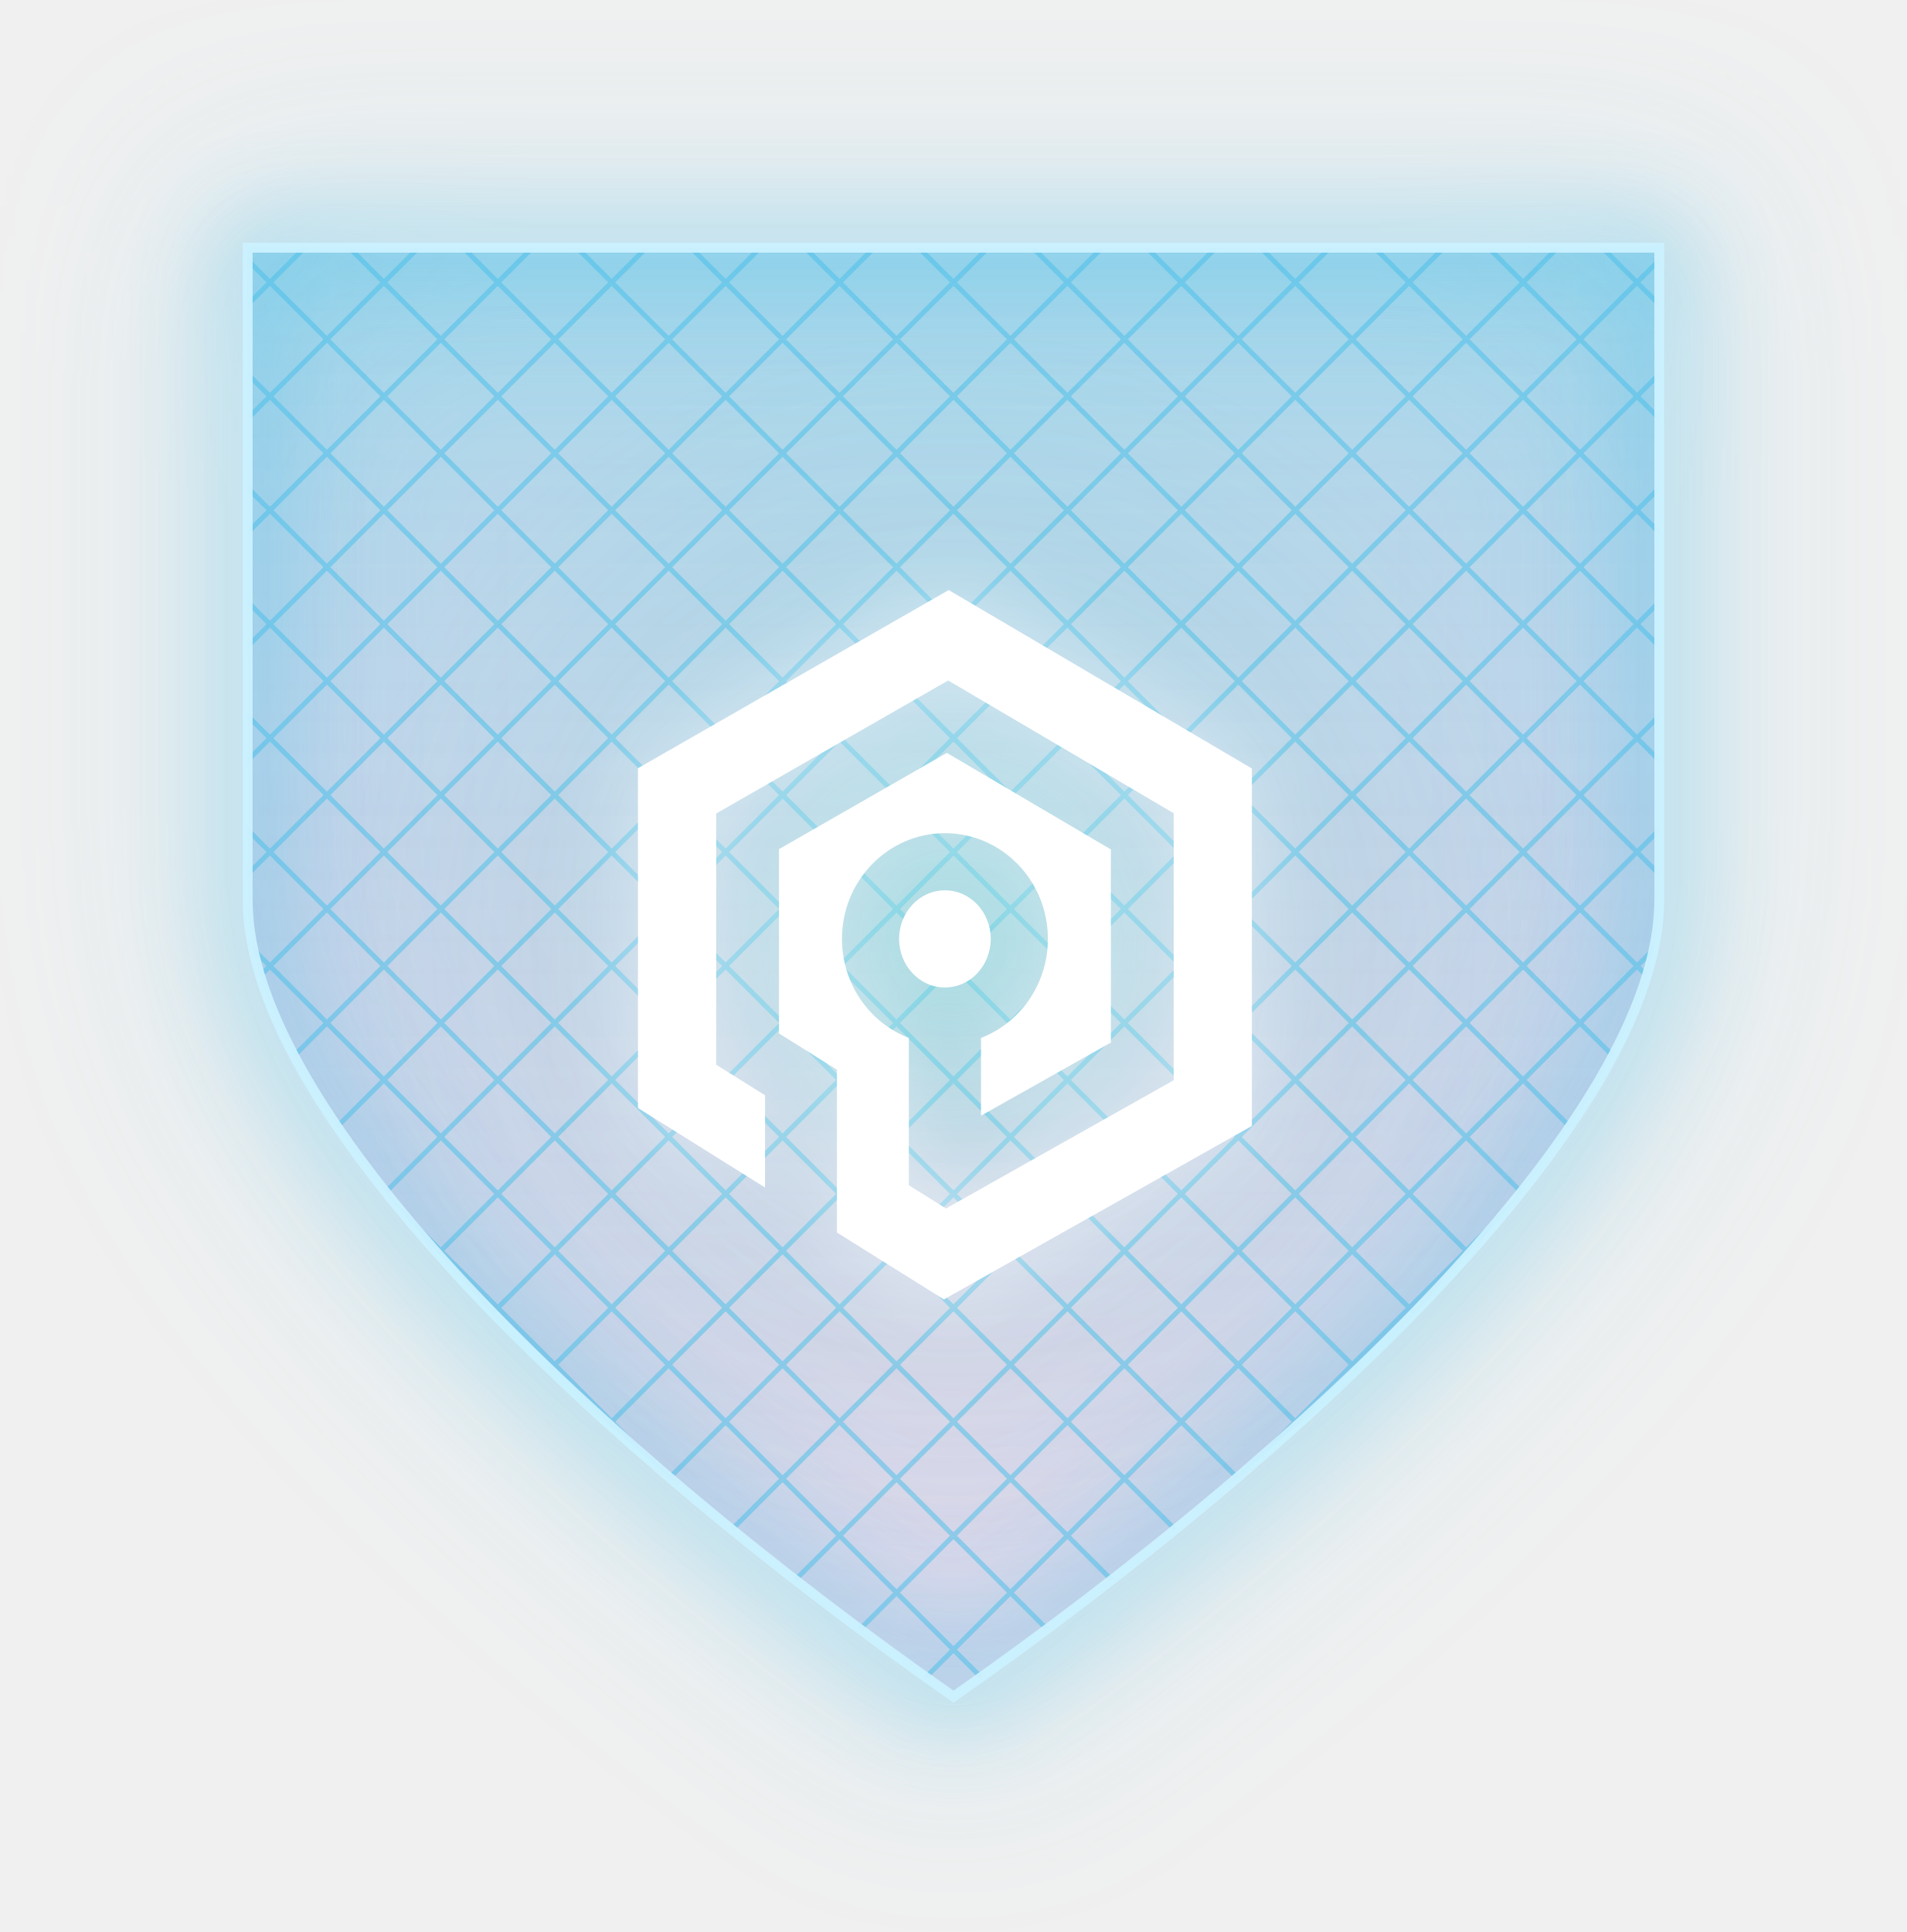
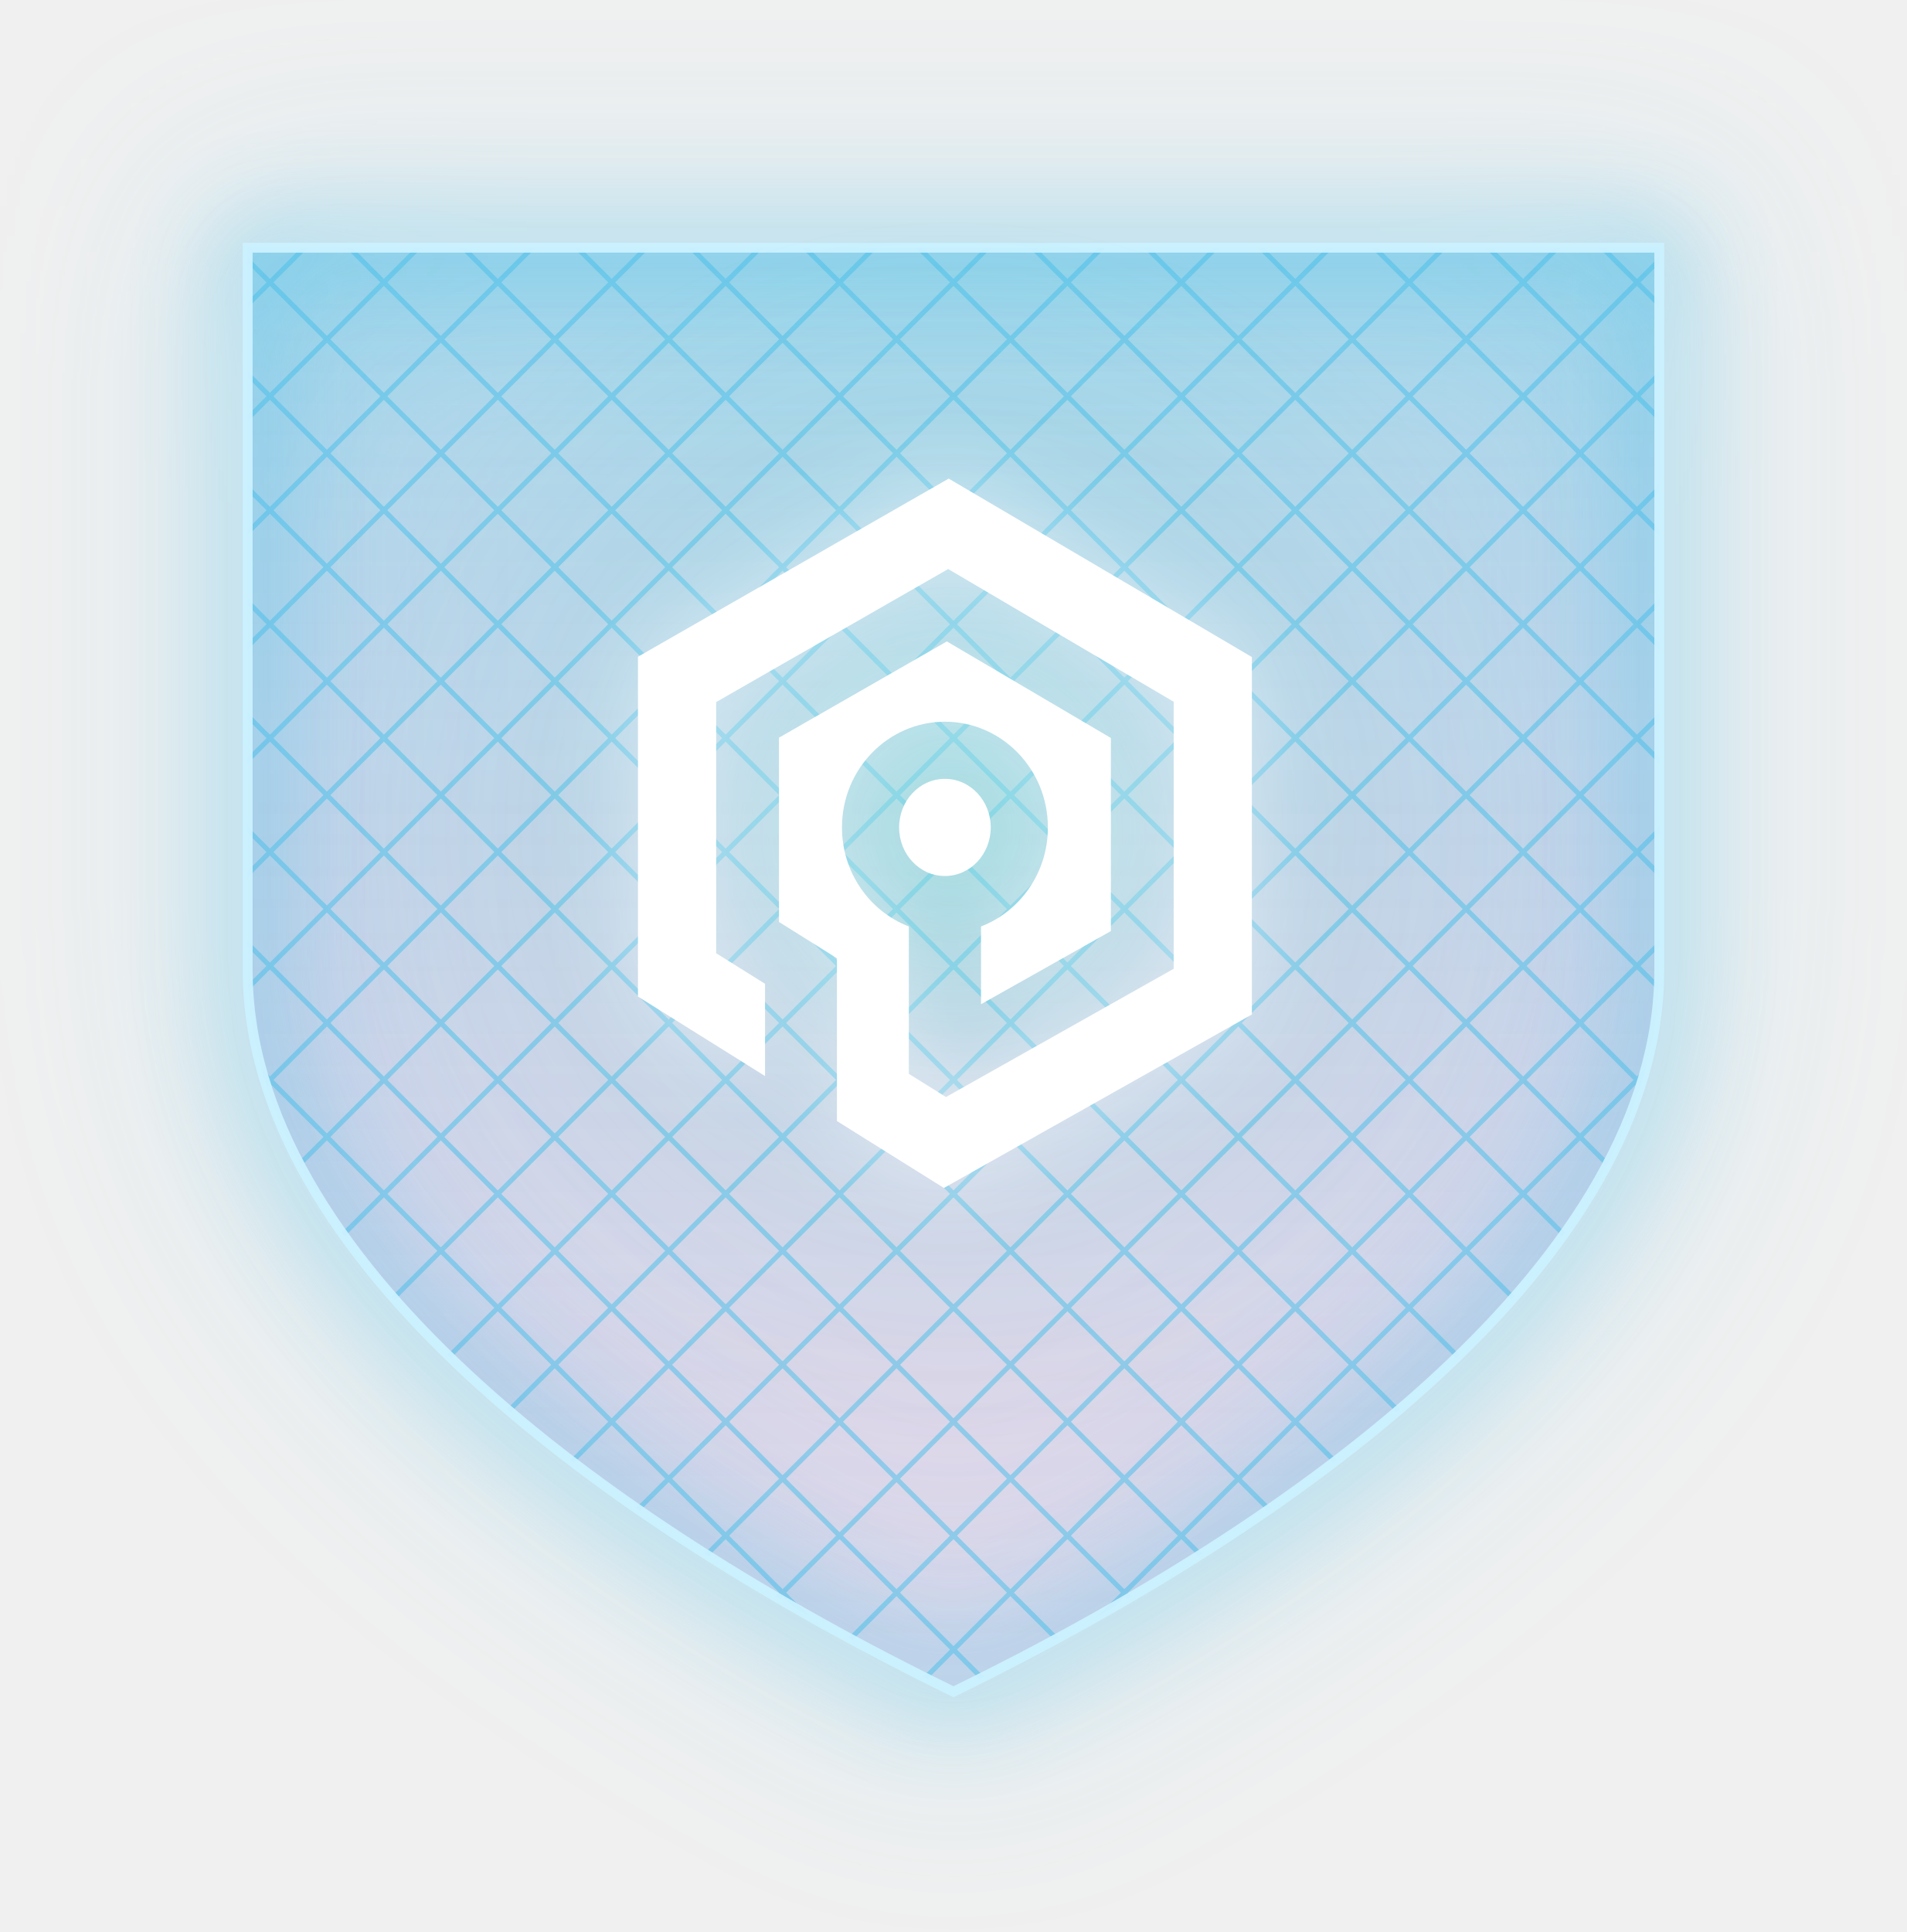
<svg xmlns="http://www.w3.org/2000/svg" width="770" height="780" viewBox="575 155 770 780">
  <defs>
    <linearGradient id="sky" x1="0" y1="0" x2="0.32" y2="1">
      <stop offset="0" stop-color="#060A24" />
      <stop offset="0.48" stop-color="#171043" />
      <stop offset="1" stop-color="#301868" />
    </linearGradient>
    <radialGradient id="vignette" gradientUnits="userSpaceOnUse" cx="960" cy="540" r="1180">
      <stop offset="0.5" stop-color="#03040F" stop-opacity="0" />
      <stop offset="1" stop-color="#03040F" stop-opacity="0.8" />
    </radialGradient>
    <radialGradient id="scrim">
      <stop offset="0" stop-color="#060A24" stop-opacity="0.72" />
      <stop offset="0.6" stop-color="#060A24" stop-opacity="0.45" />
      <stop offset="1" stop-color="#060A24" stop-opacity="0" />
    </radialGradient>
    <filter id="grain" x="0" y="0" width="100%" height="100%">
      <feTurbulence type="fractalNoise" baseFrequency="0.85" numOctaves="4" stitchTiles="stitch" />
      <feColorMatrix type="saturate" values="0" />
    </filter>
    <radialGradient id="h-cyan">
      <stop offset="0" stop-color="#46BDE9" stop-opacity="0.75" />
      <stop offset="0.4" stop-color="#46BDE9" stop-opacity="0.22" />
      <stop offset="1" stop-color="#46BDE9" stop-opacity="0" />
    </radialGradient>
    <radialGradient id="h-ice">
      <stop offset="0" stop-color="#CCF1FF" stop-opacity="0.75" />
      <stop offset="0.4" stop-color="#CCF1FF" stop-opacity="0.22" />
      <stop offset="1" stop-color="#CCF1FF" stop-opacity="0" />
    </radialGradient>
    <radialGradient id="h-mint">
      <stop offset="0" stop-color="#2CD5C4" stop-opacity="0.75" />
      <stop offset="0.4" stop-color="#2CD5C4" stop-opacity="0.22" />
      <stop offset="1" stop-color="#2CD5C4" stop-opacity="0" />
    </radialGradient>
    <radialGradient id="h-coral">
      <stop offset="0" stop-color="#F65275" stop-opacity="0.75" />
      <stop offset="0.4" stop-color="#F65275" stop-opacity="0.22" />
      <stop offset="1" stop-color="#F65275" stop-opacity="0" />
    </radialGradient>
    <radialGradient id="h-violet">
      <stop offset="0" stop-color="#963CBD" stop-opacity="0.75" />
      <stop offset="0.4" stop-color="#963CBD" stop-opacity="0.22" />
      <stop offset="1" stop-color="#963CBD" stop-opacity="0" />
    </radialGradient>
    <radialGradient id="h-gold">
      <stop offset="0" stop-color="#FFB81C" stop-opacity="0.75" />
      <stop offset="0.4" stop-color="#FFB81C" stop-opacity="0.22" />
      <stop offset="1" stop-color="#FFB81C" stop-opacity="0" />
    </radialGradient>
    <filter id="blur3" x="-70%" y="-70%" width="240%" height="240%">
      <feGaussianBlur stdDeviation="3" />
    </filter>
    <filter id="blur8" x="-70%" y="-70%" width="240%" height="240%">
      <feGaussianBlur stdDeviation="8" />
    </filter>
    <filter id="blur18" x="-70%" y="-70%" width="240%" height="240%">
      <feGaussianBlur stdDeviation="18" />
    </filter>
    <filter id="blur40" x="-70%" y="-70%" width="240%" height="240%">
      <feGaussianBlur stdDeviation="40" />
    </filter>
  </defs>
  <clipPath id="shieldClean">
-     <path d="M 675 255 L 1245 255 L 1245 518.3 C 1245 606 1102.5 740.3 960 840 C 817.5 740.3 675 606 675 518.3 Z" />
+     <path d="M 675 255 L 1245 255 L 1245 546.5 C 1245 663.1 1102.5 768.5 960 838 C 817.5 768.5 675 663.1 675 546.5 Z" />
  </clipPath>
  <linearGradient id="shieldCleanFill" x1="0" y1="0" x2="0" y2="1">
    <stop offset="0" stop-color="#00A3E0" stop-opacity="0.3" />
    <stop offset="1" stop-color="#963CBD" stop-opacity="0.12" />
  </linearGradient>
  <g clip-path="url(#shieldClean)">
-     <path d="M 675 255 L 1245 255 L 1245 518.3 C 1245 606 1102.5 740.3 960 840 C 817.5 740.3 675 606 675 518.3 Z" fill="url(#shieldCleanFill)" />
+     <path d="M 675 255 L 1245 255 L 1245 546.5 C 1245 663.1 1102.5 768.5 960 838 C 817.5 768.5 675 663.1 675 546.5 Z" fill="url(#shieldCleanFill)" />
    <g opacity="0.5">
      <line x1="-720" y1="245" x2="-120" y2="845" stroke="#46BDE9" stroke-width="2" />
      <line x1="-120" y1="245" x2="-720" y2="845" stroke="#46BDE9" stroke-width="2" />
      <line x1="-674" y1="245" x2="-74" y2="845" stroke="#46BDE9" stroke-width="2" />
      <line x1="-74" y1="245" x2="-674" y2="845" stroke="#46BDE9" stroke-width="2" />
      <line x1="-628" y1="245" x2="-28" y2="845" stroke="#46BDE9" stroke-width="2" />
      <line x1="-28" y1="245" x2="-628" y2="845" stroke="#46BDE9" stroke-width="2" />
      <line x1="-582" y1="245" x2="18" y2="845" stroke="#46BDE9" stroke-width="2" />
      <line x1="18" y1="245" x2="-582" y2="845" stroke="#46BDE9" stroke-width="2" />
      <line x1="-536" y1="245" x2="64" y2="845" stroke="#46BDE9" stroke-width="2" />
      <line x1="64" y1="245" x2="-536" y2="845" stroke="#46BDE9" stroke-width="2" />
      <line x1="-490" y1="245" x2="110" y2="845" stroke="#46BDE9" stroke-width="2" />
      <line x1="110" y1="245" x2="-490" y2="845" stroke="#46BDE9" stroke-width="2" />
      <line x1="-444" y1="245" x2="156" y2="845" stroke="#46BDE9" stroke-width="2" />
      <line x1="156" y1="245" x2="-444" y2="845" stroke="#46BDE9" stroke-width="2" />
      <line x1="-398" y1="245" x2="202" y2="845" stroke="#46BDE9" stroke-width="2" />
      <line x1="202" y1="245" x2="-398" y2="845" stroke="#46BDE9" stroke-width="2" />
      <line x1="-352" y1="245" x2="248" y2="845" stroke="#46BDE9" stroke-width="2" />
      <line x1="248" y1="245" x2="-352" y2="845" stroke="#46BDE9" stroke-width="2" />
      <line x1="-306" y1="245" x2="294" y2="845" stroke="#46BDE9" stroke-width="2" />
      <line x1="294" y1="245" x2="-306" y2="845" stroke="#46BDE9" stroke-width="2" />
      <line x1="-260" y1="245" x2="340" y2="845" stroke="#46BDE9" stroke-width="2" />
      <line x1="340" y1="245" x2="-260" y2="845" stroke="#46BDE9" stroke-width="2" />
      <line x1="-214" y1="245" x2="386" y2="845" stroke="#46BDE9" stroke-width="2" />
      <line x1="386" y1="245" x2="-214" y2="845" stroke="#46BDE9" stroke-width="2" />
      <line x1="-168" y1="245" x2="432" y2="845" stroke="#46BDE9" stroke-width="2" />
      <line x1="432" y1="245" x2="-168" y2="845" stroke="#46BDE9" stroke-width="2" />
      <line x1="-122" y1="245" x2="478" y2="845" stroke="#46BDE9" stroke-width="2" />
      <line x1="478" y1="245" x2="-122" y2="845" stroke="#46BDE9" stroke-width="2" />
      <line x1="-76" y1="245" x2="524" y2="845" stroke="#46BDE9" stroke-width="2" />
      <line x1="524" y1="245" x2="-76" y2="845" stroke="#46BDE9" stroke-width="2" />
      <line x1="-30" y1="245" x2="570" y2="845" stroke="#46BDE9" stroke-width="2" />
      <line x1="570" y1="245" x2="-30" y2="845" stroke="#46BDE9" stroke-width="2" />
      <line x1="16" y1="245" x2="616" y2="845" stroke="#46BDE9" stroke-width="2" />
      <line x1="616" y1="245" x2="16" y2="845" stroke="#46BDE9" stroke-width="2" />
      <line x1="62" y1="245" x2="662" y2="845" stroke="#46BDE9" stroke-width="2" />
      <line x1="662" y1="245" x2="62" y2="845" stroke="#46BDE9" stroke-width="2" />
      <line x1="108" y1="245" x2="708" y2="845" stroke="#46BDE9" stroke-width="2" />
      <line x1="708" y1="245" x2="108" y2="845" stroke="#46BDE9" stroke-width="2" />
      <line x1="154" y1="245" x2="754" y2="845" stroke="#46BDE9" stroke-width="2" />
      <line x1="754" y1="245" x2="154" y2="845" stroke="#46BDE9" stroke-width="2" />
      <line x1="200" y1="245" x2="800" y2="845" stroke="#46BDE9" stroke-width="2" />
      <line x1="800" y1="245" x2="200" y2="845" stroke="#46BDE9" stroke-width="2" />
      <line x1="246" y1="245" x2="846" y2="845" stroke="#46BDE9" stroke-width="2" />
      <line x1="846" y1="245" x2="246" y2="845" stroke="#46BDE9" stroke-width="2" />
      <line x1="292" y1="245" x2="892" y2="845" stroke="#46BDE9" stroke-width="2" />
      <line x1="892" y1="245" x2="292" y2="845" stroke="#46BDE9" stroke-width="2" />
      <line x1="338" y1="245" x2="938" y2="845" stroke="#46BDE9" stroke-width="2" />
      <line x1="938" y1="245" x2="338" y2="845" stroke="#46BDE9" stroke-width="2" />
      <line x1="384" y1="245" x2="984" y2="845" stroke="#46BDE9" stroke-width="2" />
      <line x1="984" y1="245" x2="384" y2="845" stroke="#46BDE9" stroke-width="2" />
      <line x1="430" y1="245" x2="1030" y2="845" stroke="#46BDE9" stroke-width="2" />
      <line x1="1030" y1="245" x2="430" y2="845" stroke="#46BDE9" stroke-width="2" />
      <line x1="476" y1="245" x2="1076" y2="845" stroke="#46BDE9" stroke-width="2" />
      <line x1="1076" y1="245" x2="476" y2="845" stroke="#46BDE9" stroke-width="2" />
      <line x1="522" y1="245" x2="1122" y2="845" stroke="#46BDE9" stroke-width="2" />
      <line x1="1122" y1="245" x2="522" y2="845" stroke="#46BDE9" stroke-width="2" />
      <line x1="568" y1="245" x2="1168" y2="845" stroke="#46BDE9" stroke-width="2" />
      <line x1="1168" y1="245" x2="568" y2="845" stroke="#46BDE9" stroke-width="2" />
      <line x1="614" y1="245" x2="1214" y2="845" stroke="#46BDE9" stroke-width="2" />
      <line x1="1214" y1="245" x2="614" y2="845" stroke="#46BDE9" stroke-width="2" />
      <line x1="660" y1="245" x2="1260" y2="845" stroke="#46BDE9" stroke-width="2" />
      <line x1="1260" y1="245" x2="660" y2="845" stroke="#46BDE9" stroke-width="2" />
      <line x1="706" y1="245" x2="1306" y2="845" stroke="#46BDE9" stroke-width="2" />
      <line x1="1306" y1="245" x2="706" y2="845" stroke="#46BDE9" stroke-width="2" />
      <line x1="752" y1="245" x2="1352" y2="845" stroke="#46BDE9" stroke-width="2" />
      <line x1="1352" y1="245" x2="752" y2="845" stroke="#46BDE9" stroke-width="2" />
      <line x1="798" y1="245" x2="1398" y2="845" stroke="#46BDE9" stroke-width="2" />
      <line x1="1398" y1="245" x2="798" y2="845" stroke="#46BDE9" stroke-width="2" />
      <line x1="844" y1="245" x2="1444" y2="845" stroke="#46BDE9" stroke-width="2" />
      <line x1="1444" y1="245" x2="844" y2="845" stroke="#46BDE9" stroke-width="2" />
      <line x1="890" y1="245" x2="1490" y2="845" stroke="#46BDE9" stroke-width="2" />
      <line x1="1490" y1="245" x2="890" y2="845" stroke="#46BDE9" stroke-width="2" />
      <line x1="936" y1="245" x2="1536" y2="845" stroke="#46BDE9" stroke-width="2" />
      <line x1="1536" y1="245" x2="936" y2="845" stroke="#46BDE9" stroke-width="2" />
      <line x1="982" y1="245" x2="1582" y2="845" stroke="#46BDE9" stroke-width="2" />
      <line x1="1582" y1="245" x2="982" y2="845" stroke="#46BDE9" stroke-width="2" />
      <line x1="1028" y1="245" x2="1628" y2="845" stroke="#46BDE9" stroke-width="2" />
      <line x1="1628" y1="245" x2="1028" y2="845" stroke="#46BDE9" stroke-width="2" />
      <line x1="1074" y1="245" x2="1674" y2="845" stroke="#46BDE9" stroke-width="2" />
      <line x1="1674" y1="245" x2="1074" y2="845" stroke="#46BDE9" stroke-width="2" />
      <line x1="1120" y1="245" x2="1720" y2="845" stroke="#46BDE9" stroke-width="2" />
      <line x1="1720" y1="245" x2="1120" y2="845" stroke="#46BDE9" stroke-width="2" />
      <line x1="1166" y1="245" x2="1766" y2="845" stroke="#46BDE9" stroke-width="2" />
      <line x1="1766" y1="245" x2="1166" y2="845" stroke="#46BDE9" stroke-width="2" />
      <line x1="1212" y1="245" x2="1812" y2="845" stroke="#46BDE9" stroke-width="2" />
      <line x1="1812" y1="245" x2="1212" y2="845" stroke="#46BDE9" stroke-width="2" />
      <line x1="1258" y1="245" x2="1858" y2="845" stroke="#46BDE9" stroke-width="2" />
      <line x1="1858" y1="245" x2="1258" y2="845" stroke="#46BDE9" stroke-width="2" />
      <line x1="1304" y1="245" x2="1904" y2="845" stroke="#46BDE9" stroke-width="2" />
      <line x1="1904" y1="245" x2="1304" y2="845" stroke="#46BDE9" stroke-width="2" />
      <line x1="1350" y1="245" x2="1950" y2="845" stroke="#46BDE9" stroke-width="2" />
      <line x1="1950" y1="245" x2="1350" y2="845" stroke="#46BDE9" stroke-width="2" />
      <line x1="1396" y1="245" x2="1996" y2="845" stroke="#46BDE9" stroke-width="2" />
      <line x1="1996" y1="245" x2="1396" y2="845" stroke="#46BDE9" stroke-width="2" />
      <line x1="1442" y1="245" x2="2042" y2="845" stroke="#46BDE9" stroke-width="2" />
      <line x1="2042" y1="245" x2="1442" y2="845" stroke="#46BDE9" stroke-width="2" />
      <line x1="1488" y1="245" x2="2088" y2="845" stroke="#46BDE9" stroke-width="2" />
      <line x1="2088" y1="245" x2="1488" y2="845" stroke="#46BDE9" stroke-width="2" />
      <line x1="1534" y1="245" x2="2134" y2="845" stroke="#46BDE9" stroke-width="2" />
      <line x1="2134" y1="245" x2="1534" y2="845" stroke="#46BDE9" stroke-width="2" />
      <line x1="1580" y1="245" x2="2180" y2="845" stroke="#46BDE9" stroke-width="2" />
      <line x1="2180" y1="245" x2="1580" y2="845" stroke="#46BDE9" stroke-width="2" />
      <line x1="1626" y1="245" x2="2226" y2="845" stroke="#46BDE9" stroke-width="2" />
      <line x1="2226" y1="245" x2="1626" y2="845" stroke="#46BDE9" stroke-width="2" />
      <line x1="1672" y1="245" x2="2272" y2="845" stroke="#46BDE9" stroke-width="2" />
      <line x1="2272" y1="245" x2="1672" y2="845" stroke="#46BDE9" stroke-width="2" />
      <line x1="1718" y1="245" x2="2318" y2="845" stroke="#46BDE9" stroke-width="2" />
      <line x1="2318" y1="245" x2="1718" y2="845" stroke="#46BDE9" stroke-width="2" />
      <line x1="1764" y1="245" x2="2364" y2="845" stroke="#46BDE9" stroke-width="2" />
      <line x1="2364" y1="245" x2="1764" y2="845" stroke="#46BDE9" stroke-width="2" />
      <line x1="1810" y1="245" x2="2410" y2="845" stroke="#46BDE9" stroke-width="2" />
      <line x1="2410" y1="245" x2="1810" y2="845" stroke="#46BDE9" stroke-width="2" />
      <line x1="1856" y1="245" x2="2456" y2="845" stroke="#46BDE9" stroke-width="2" />
      <line x1="2456" y1="245" x2="1856" y2="845" stroke="#46BDE9" stroke-width="2" />
      <line x1="1902" y1="245" x2="2502" y2="845" stroke="#46BDE9" stroke-width="2" />
      <line x1="2502" y1="245" x2="1902" y2="845" stroke="#46BDE9" stroke-width="2" />
      <line x1="1948" y1="245" x2="2548" y2="845" stroke="#46BDE9" stroke-width="2" />
      <line x1="2548" y1="245" x2="1948" y2="845" stroke="#46BDE9" stroke-width="2" />
      <line x1="1994" y1="245" x2="2594" y2="845" stroke="#46BDE9" stroke-width="2" />
      <line x1="2594" y1="245" x2="1994" y2="845" stroke="#46BDE9" stroke-width="2" />
      <line x1="2040" y1="245" x2="2640" y2="845" stroke="#46BDE9" stroke-width="2" />
      <line x1="2640" y1="245" x2="2040" y2="845" stroke="#46BDE9" stroke-width="2" />
    </g>
  </g>
-   <path d="M 675 255 L 1245 255 L 1245 518.3 C 1245 606 1102.5 740.3 960 840 C 817.5 740.3 675 606 675 518.3 Z" fill="none" stroke="#46BDE9" stroke-width="34" opacity="0.3" filter="url(#blur40)" />
-   <path d="M 675 255 L 1245 255 L 1245 518.3 C 1245 606 1102.5 740.3 960 840 C 817.5 740.3 675 606 675 518.3 Z" fill="none" stroke="#46BDE9" stroke-width="16" opacity="0.45" filter="url(#blur18)" />
-   <path d="M 675 255 L 1245 255 L 1245 518.3 C 1245 606 1102.5 740.3 960 840 C 817.5 740.3 675 606 675 518.3 Z" fill="none" stroke="#CCF1FF" stroke-width="4" opacity="0.95" />
-   <circle cx="960" cy="535" r="250" fill="url(#h-mint)" opacity="0.45" />
-   <g filter="url(#blur18)" opacity="0.5">
-     <g transform="translate(828.5 385) scale(4.1096)">
-       <path d="M 13.482 60.695 L 0.998 52.884 L 0.998 19.503 L 31.528 2.001 L 61.318 19.532 L 61.318 54.645 L 31.055 71.689 L 20.548 65.116 L 20.548 51.041 L 20.548 49.12 L 14.852 45.556 L 14.852 27.453 L 31.346 17.997 L 47.464 27.482 L 47.464 46.451 L 34.703 53.638 L 34.703 45.999 C 38.529 44.526 41.274 40.739 41.274 36.27 C 41.274 30.511 36.713 25.884 31.158 25.884 C 25.603 25.884 21.042 30.511 21.042 36.27 C 21.042 40.739 23.787 44.526 27.612 45.999 L 27.612 60.474 L 31.261 62.756 L 53.635 50.155 L 53.635 23.925 L 31.477 10.885 L 8.681 23.954 L 8.681 48.629 L 13.482 51.633 L 13.482 60.695 Z M 31.158 31.498 C 33.672 31.498 35.66 33.664 35.66 36.27 C 35.66 38.877 33.672 41.043 31.158 41.043 C 28.644 41.043 26.656 38.877 26.656 36.27 C 26.656 33.664 28.644 31.498 31.158 31.498 Z" fill="#FFFFFF" fill-rule="evenodd" />
+   <path d="M 675 255 L 1245 255 L 1245 546.5 C 1245 663.1 1102.5 768.5 960 838 C 817.5 768.5 675 663.1 675 546.5 Z" fill="none" stroke="#46BDE9" stroke-width="34" opacity="0.3" filter="url(#blur40)" />
+   <path d="M 675 255 L 1245 255 L 1245 546.5 C 1245 663.1 1102.5 768.5 960 838 C 817.5 768.5 675 663.1 675 546.5 Z" fill="none" stroke="#46BDE9" stroke-width="16" opacity="0.45" filter="url(#blur18)" />
+   <path d="M 675 255 L 1245 255 L 1245 546.5 C 1245 663.1 1102.5 768.5 960 838 C 817.5 768.5 675 663.1 675 546.5 Z" fill="none" stroke="#CCF1FF" stroke-width="4" opacity="0.95" />
+   <g transform="translate(0 -45)">
+     <circle cx="960" cy="535" r="250" fill="url(#h-mint)" opacity="0.45" />
+     <g filter="url(#blur18)" opacity="0.5">
+       <g transform="translate(828.5 385) scale(4.1096)">
+         <path d="M 13.482 60.695 L 0.998 52.884 L 0.998 19.503 L 31.528 2.001 L 61.318 19.532 L 61.318 54.645 L 31.055 71.689 L 20.548 65.116 L 20.548 51.041 L 20.548 49.12 L 14.852 45.556 L 14.852 27.453 L 31.346 17.997 L 47.464 27.482 L 47.464 46.451 L 34.703 53.638 L 34.703 45.999 C 38.529 44.526 41.274 40.739 41.274 36.27 C 41.274 30.511 36.713 25.884 31.158 25.884 C 25.603 25.884 21.042 30.511 21.042 36.27 C 21.042 40.739 23.787 44.526 27.612 45.999 L 27.612 60.474 L 31.261 62.756 L 53.635 50.155 L 53.635 23.925 L 31.477 10.885 L 8.681 23.954 L 8.681 48.629 L 13.482 51.633 L 13.482 60.695 Z M 31.158 31.498 C 33.672 31.498 35.66 33.664 35.66 36.27 C 35.66 38.877 33.672 41.043 31.158 41.043 C 28.644 41.043 26.656 38.877 26.656 36.27 C 26.656 33.664 28.644 31.498 31.158 31.498 Z" fill="#FFFFFF" fill-rule="evenodd" />
+       </g>
    </g>
-   </g>
-   <g>
-     <g transform="translate(828.5 385) scale(4.1096)">
-       <path d="M 13.482 60.695 L 0.998 52.884 L 0.998 19.503 L 31.528 2.001 L 61.318 19.532 L 61.318 54.645 L 31.055 71.689 L 20.548 65.116 L 20.548 51.041 L 20.548 49.12 L 14.852 45.556 L 14.852 27.453 L 31.346 17.997 L 47.464 27.482 L 47.464 46.451 L 34.703 53.638 L 34.703 45.999 C 38.529 44.526 41.274 40.739 41.274 36.27 C 41.274 30.511 36.713 25.884 31.158 25.884 C 25.603 25.884 21.042 30.511 21.042 36.27 C 21.042 40.739 23.787 44.526 27.612 45.999 L 27.612 60.474 L 31.261 62.756 L 53.635 50.155 L 53.635 23.925 L 31.477 10.885 L 8.681 23.954 L 8.681 48.629 L 13.482 51.633 L 13.482 60.695 Z M 31.158 31.498 C 33.672 31.498 35.66 33.664 35.66 36.27 C 35.66 38.877 33.672 41.043 31.158 41.043 C 28.644 41.043 26.656 38.877 26.656 36.27 C 26.656 33.664 28.644 31.498 31.158 31.498 Z" fill="#FFFFFF" fill-rule="evenodd" />
+     <g>
+       <g transform="translate(828.5 385) scale(4.1096)">
+         <path d="M 13.482 60.695 L 0.998 52.884 L 0.998 19.503 L 31.528 2.001 L 61.318 19.532 L 61.318 54.645 L 31.055 71.689 L 20.548 65.116 L 20.548 51.041 L 20.548 49.12 L 14.852 45.556 L 14.852 27.453 L 31.346 17.997 L 47.464 27.482 L 47.464 46.451 L 34.703 53.638 L 34.703 45.999 C 38.529 44.526 41.274 40.739 41.274 36.27 C 41.274 30.511 36.713 25.884 31.158 25.884 C 25.603 25.884 21.042 30.511 21.042 36.27 C 21.042 40.739 23.787 44.526 27.612 45.999 L 27.612 60.474 L 31.261 62.756 L 53.635 50.155 L 53.635 23.925 L 31.477 10.885 L 8.681 23.954 L 8.681 48.629 L 13.482 51.633 L 13.482 60.695 Z M 31.158 31.498 C 33.672 31.498 35.66 33.664 35.66 36.27 C 35.66 38.877 33.672 41.043 31.158 41.043 C 28.644 41.043 26.656 38.877 26.656 36.27 C 26.656 33.664 28.644 31.498 31.158 31.498 Z" fill="#FFFFFF" fill-rule="evenodd" />
+       </g>
    </g>
  </g>
</svg>
